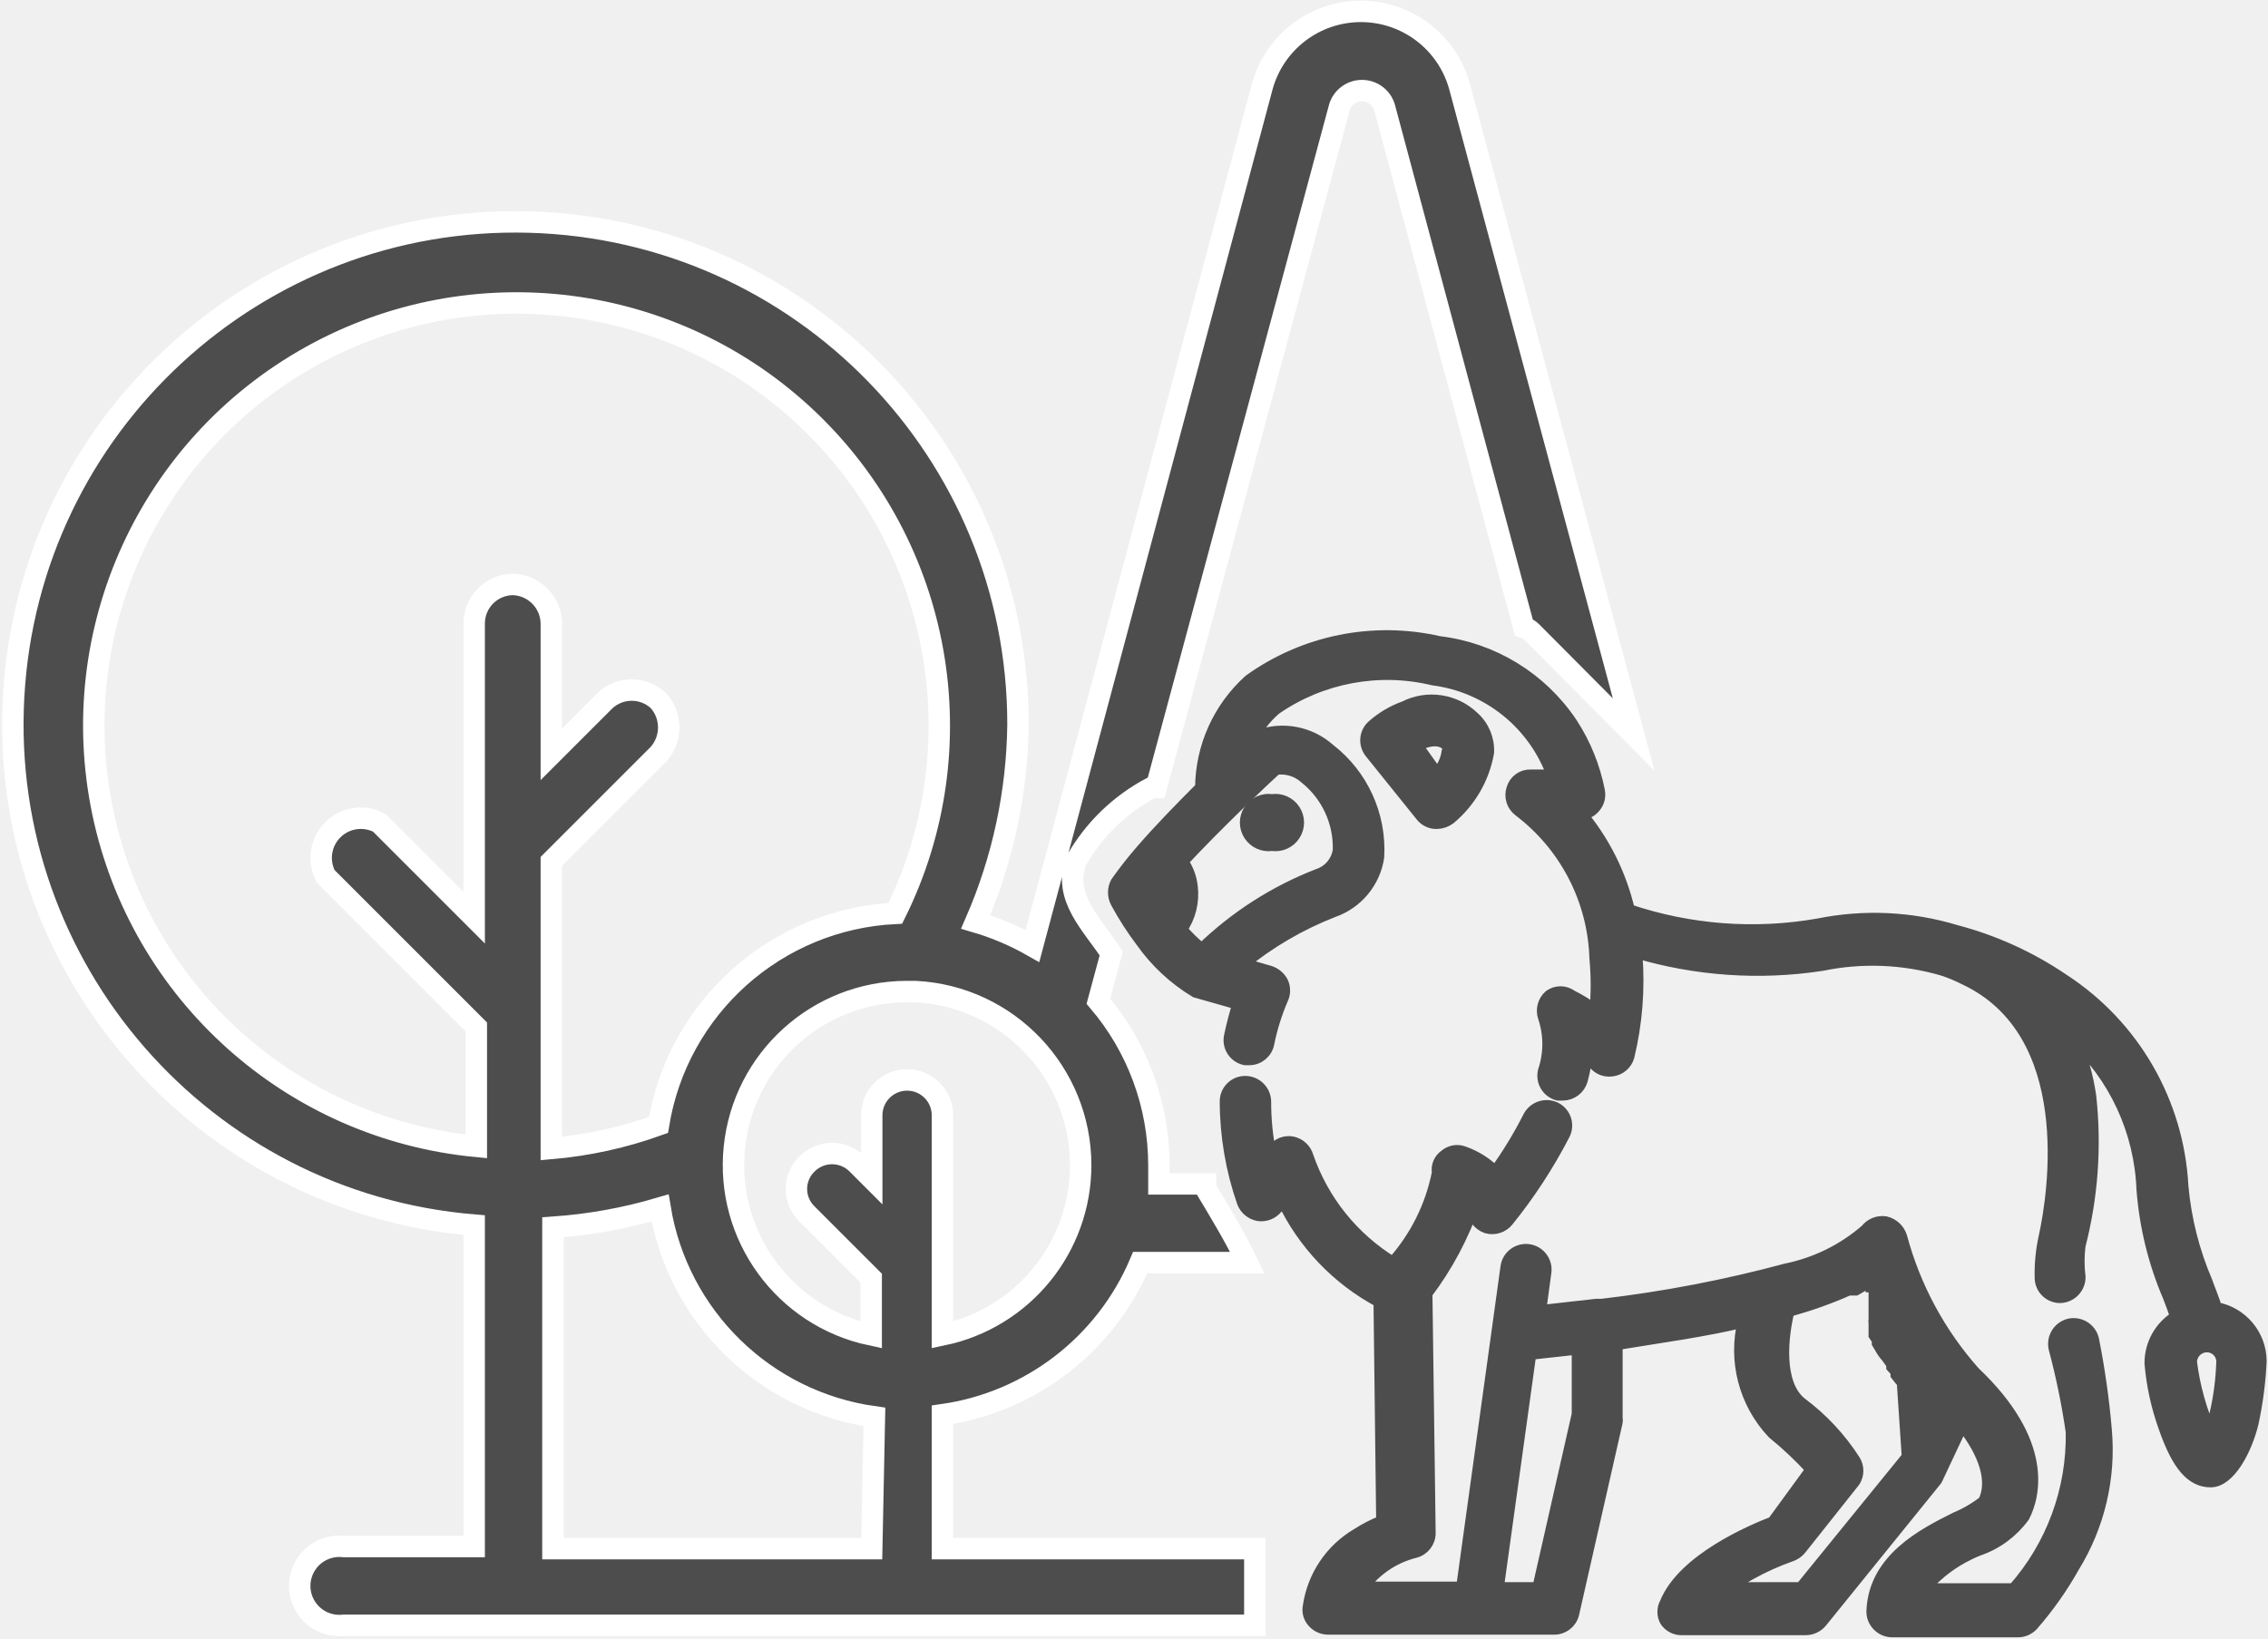
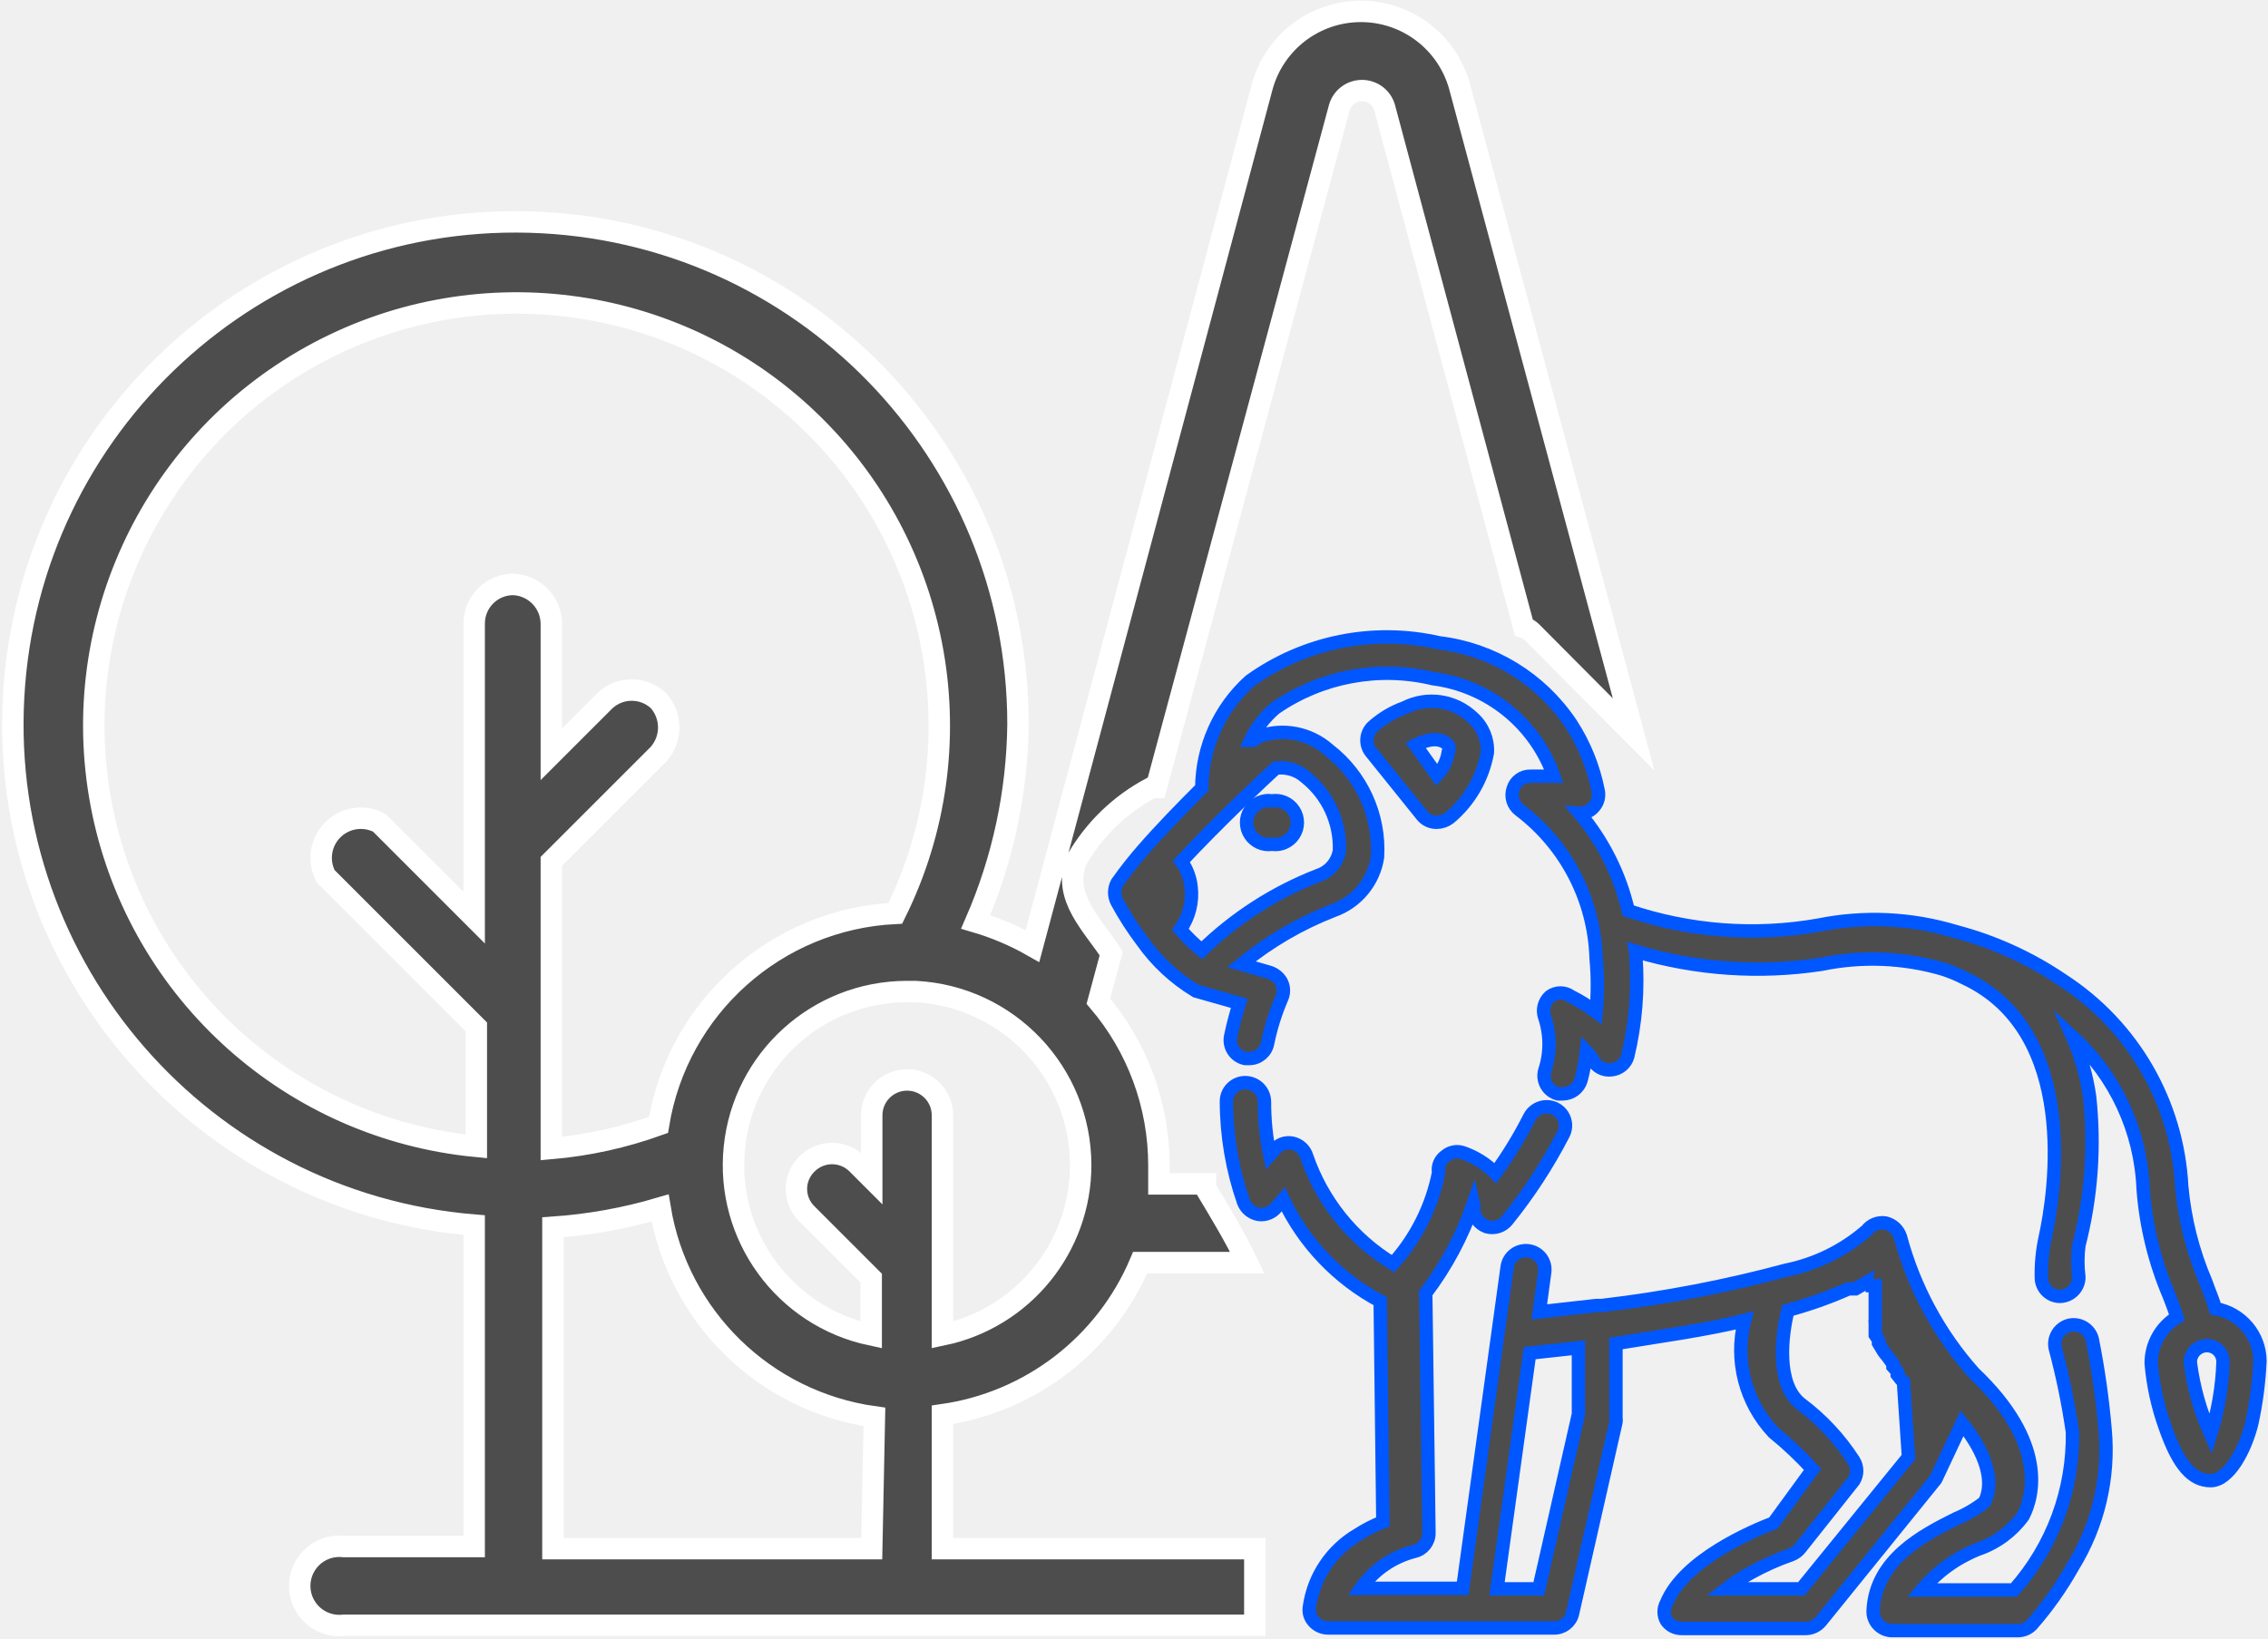
<svg xmlns="http://www.w3.org/2000/svg" viewBox="0 0 42.33 30.58">
  <defs>
-     <style>.cls-1,.cls-2{fill:#4d4d4d;stroke-miterlimit:10}.cls-1{stroke:#fff;stroke-width:.4px}.cls-2{stroke:#4d4d4d;stroke-width:.25px}</style>
+     <style>.cls-1,.cls-2{fill:#4d4d4d;stroke-miterlimit:10}.cls-1{stroke:#fff;stroke-width:.4px}.cls-2{stroke:#0057ff;stroke-width:.25px}</style>
  </defs>
  <g id="Layer_2" data-name="Layer 2">
    <g id="Layer_1-2" data-name="Layer 1">
      <path class="cls-1" d="M27.24 1.61a1.91 1.91 0 0 0-3.68 0l-4.29 16.05a5 5 0 0 0-1.06-.45 9.51 9.51 0 0 0 .79-3.69 9.38 9.38 0 1 0-10.15 9.35v6H6.42a.74.74 0 1 0 0 1.47h17v-1.43h-5.83v-2.5a4.73 4.73 0 0 0 3.69-2.84h2c-.23-.48-.51-.94-.78-1.39v-.08h-.87v-.35a4.72 4.72 0 0 0-1.13-3.06l.24-.89c-.34-.53-.92-1.05-.65-1.74a3.49 3.49 0 0 1 1.41-1.36h.08L25 2a.44.44 0 0 1 .84 0l2.6 9.71a.34.34 0 0 1 .14.08l1.91 1.92zm-17.66 9.3a.73.73 0 0 0-.73.73v5.49l-1.77-1.77a.74.74 0 0 0-1 1l2.81 2.81v2.23a7.89 7.89 0 1 1 7.82-4.35A4.71 4.71 0 0 0 12.29 21a7.91 7.91 0 0 1-2 .44v-5.36l2-2a.75.75 0 0 0 0-1 .73.73 0 0 0-1 0l-1 1v-2.44a.74.74 0 0 0-.71-.73zm6.69 18h-5.95v-6a9.28 9.28 0 0 0 2-.36 4.71 4.71 0 0 0 4 3.9zm3.9-7.16a3.24 3.24 0 0 1-2.58 3.17v-4.1a.66.66 0 0 0-1.32 0V22l-.27-.27a.66.66 0 0 0-.94 0 .65.65 0 0 0 0 .93l1.2 1.2v1.06a3.24 3.24 0 0 1 .66-6.41h.17a3.25 3.25 0 0 1 3.08 3.24z" />
      <path class="cls-2" d="M26.82 15.35a.4.4 0 0 0 .23-.08 2.06 2.06 0 0 0 .71-1.22.81.81 0 0 0-.27-.65 1.11 1.11 0 0 0-1.27-.19 1.82 1.82 0 0 0-.58.34.35.35 0 0 0-.05.49l.95 1.18a.34.34 0 0 0 .28.13zm-.4-1.44c.2-.1.45-.17.61 0a.13.13 0 0 1 0 .13.78.78 0 0 1-.21.43zm-2.68 1.85a.41.41 0 1 0 0-.81.41.41 0 1 0 0 .81z" />
      <path class="cls-2" d="M41.35 24.43c-.05-.17-.12-.33-.18-.5a5.87 5.87 0 0 1-.45-1.78 4.89 4.89 0 0 0-2.22-3.85 6.49 6.49 0 0 0-2-.91 5.24 5.24 0 0 0-2.56-.12 7.2 7.2 0 0 1-3.55-.27 4.35 4.35 0 0 0-.91-1.82.33.33 0 0 0 .27-.12.34.34 0 0 0 .08-.29 3.54 3.54 0 0 0-.51-1.26A3.45 3.45 0 0 0 26.86 12a4.38 4.38 0 0 0-3.53.71 2.71 2.71 0 0 0-.9 2c-.36.36-.77.78-1.1 1.16a7.73 7.73 0 0 0-.48.61.38.38 0 0 0 0 .36 5.73 5.73 0 0 0 .47.73 3.33 3.33 0 0 0 1 .93l.81.23c-.05.16-.11.37-.16.61a.35.35 0 0 0 .27.42h.08a.35.35 0 0 0 .34-.29 4.26 4.26 0 0 1 .26-.83.35.35 0 0 0 0-.3.39.39 0 0 0-.23-.19l-.52-.15a6.3 6.3 0 0 1 1.71-1 1.26 1.26 0 0 0 .83-1 2.35 2.35 0 0 0-.91-2 1.3 1.3 0 0 0-1.31-.25l-.1.07h-.05a1.79 1.79 0 0 1 .46-.6 3.68 3.68 0 0 1 2.95-.55A2.76 2.76 0 0 1 29 14.49h-.43a.33.33 0 0 0-.33.24.35.35 0 0 0 .12.39 3.61 3.61 0 0 1 1.43 2.77 5.45 5.45 0 0 1 0 1 3.26 3.26 0 0 0-.47-.29.33.33 0 0 0-.39 0 .36.36 0 0 0-.1.39 1.58 1.58 0 0 1 0 1 .35.35 0 0 0 .25.43h.09a.36.36 0 0 0 .34-.26 3.76 3.76 0 0 0 .1-.53.83.83 0 0 1 .12.16.34.34 0 0 0 .35.18.35.35 0 0 0 .3-.25 6.05 6.05 0 0 0 .15-1.89.17.17 0 0 0 0-.07A7.94 7.94 0 0 0 34 18a4.69 4.69 0 0 1 2.26.09 2.75 2.75 0 0 1 .41.17c2.14 1 1.69 4 1.5 4.85a3.18 3.18 0 0 0-.07.75.35.35 0 0 0 .35.34.36.36 0 0 0 .35-.36 2.35 2.35 0 0 1 0-.59 7.77 7.77 0 0 0 .2-2.78 4.29 4.29 0 0 0-.32-1.12A4.08 4.08 0 0 1 40 22.2a6.3 6.3 0 0 0 .49 2c.05.13.1.26.14.39a1 1 0 0 0-.48.86 4.69 4.69 0 0 0 .26 1.19c.25.72.51 1 .85 1s.65-.58.77-1.08a7 7 0 0 0 .15-1.15 1 1 0 0 0-.83-.98zM23.81 14.34a.69.69 0 0 1 .56.17 1.68 1.68 0 0 1 .63 1.36.58.58 0 0 1-.39.47 6.48 6.48 0 0 0-2.18 1.4 2.94 2.94 0 0 1-.4-.39 1.14 1.14 0 0 0 .2-.8 1 1 0 0 0-.18-.47c.67-.72 1.54-1.54 1.76-1.74zm17.45 12.44a4.73 4.73 0 0 1-.38-1.35.31.31 0 0 1 .31-.31.3.3 0 0 1 .3.31 5.08 5.08 0 0 1-.23 1.35z" />
      <path class="cls-2" d="M39.05 25a.36.36 0 0 0-.43-.26.36.36 0 0 0-.26.43 13.57 13.57 0 0 1 .32 1.56 4.32 4.32 0 0 1-1.09 2.95h-1.72a2.64 2.64 0 0 1 1.05-.76 1.73 1.73 0 0 0 .84-.62c.19-.37.46-1.36-.92-2.67a6.25 6.25 0 0 1-1.37-2.54.39.39 0 0 0-.28-.26.37.37 0 0 0-.35.14 3.28 3.28 0 0 1-1.5.74 23.87 23.87 0 0 1-3.44.66h-.1l-1.07.12.1-.74a.35.35 0 1 0-.7-.1l-.83 6h-1.9a1.75 1.75 0 0 1 1-.69.35.35 0 0 0 .27-.35l-.06-4.47a6 6 0 0 0 .89-1.67.27.27 0 0 1 0 .12.38.38 0 0 0 .25.31.36.36 0 0 0 .38-.12 9.49 9.49 0 0 0 1.05-1.61.35.35 0 0 0-.15-.47.36.36 0 0 0-.48.15 7.8 7.8 0 0 1-.64 1.05 1.57 1.57 0 0 0-.6-.38.33.33 0 0 0-.33.06.31.31 0 0 0-.13.31 3.57 3.57 0 0 1-.85 1.7 3.78 3.78 0 0 1-1.61-2 .36.36 0 0 0-.27-.25.34.34 0 0 0-.34.13l-.08.09a4.87 4.87 0 0 1-.1-1 .36.36 0 0 0-.36-.35.35.35 0 0 0-.35.35 5.76 5.76 0 0 0 .32 1.88.37.37 0 0 0 .28.23.36.36 0 0 0 .33-.13l.13-.15a4.17 4.17 0 0 0 1.81 1.9l.05 4.12a2.62 2.62 0 0 0-.47.24 1.86 1.86 0 0 0-.9 1.34.32.32 0 0 0 .08.28.36.36 0 0 0 .27.12H29a.35.35 0 0 0 .35-.27l.81-3.57a.19.19 0 0 0 0-.08v-1.39l1.25-.2c.41-.07.8-.14 1.15-.23a2.24 2.24 0 0 0 .54 2.09 6.69 6.69 0 0 1 .73.69l-.73 1c-.39.15-1.67.69-2 1.5a.33.33 0 0 0 0 .32.34.34 0 0 0 .29.15h2.31a.37.37 0 0 0 .28-.13l2.12-2.62a.22.22 0 0 0 .05-.08l.47-1c.45.56.61 1.09.42 1.47a2.3 2.3 0 0 1-.53.31c-.6.3-1.51.76-1.55 1.72a.35.35 0 0 0 .1.26.36.36 0 0 0 .26.11h2.34a.36.36 0 0 0 .26-.11 6.43 6.43 0 0 0 .77-1.09 4.15 4.15 0 0 0 .6-2.55 15.34 15.34 0 0 0-.24-1.69zm-9.59 1.4l-.74 3.26h-.78l.61-4.4.91-.1v1.24zm6.16.8l-2 2.46h-1.4a3.36 3.36 0 0 1 .44-.29 5 5 0 0 1 .78-.35.38.38 0 0 0 .16-.12l1-1.26a.35.35 0 0 0 0-.37 4.08 4.08 0 0 0-1-1.07c-.45-.37-.35-1.26-.23-1.74a7.67 7.67 0 0 0 1.13-.4h.13l.19-.11a.3.3 0 0 0 0 .1V24H35v.62a.2.2 0 0 0 0 .08v.22l.06.09v.06l.06.1a.71.71 0 0 0 .1.14l.11.15v.05l.08.09v.06l.07.09.05.05v.06z" />
    </g>
  </g>
</svg>
